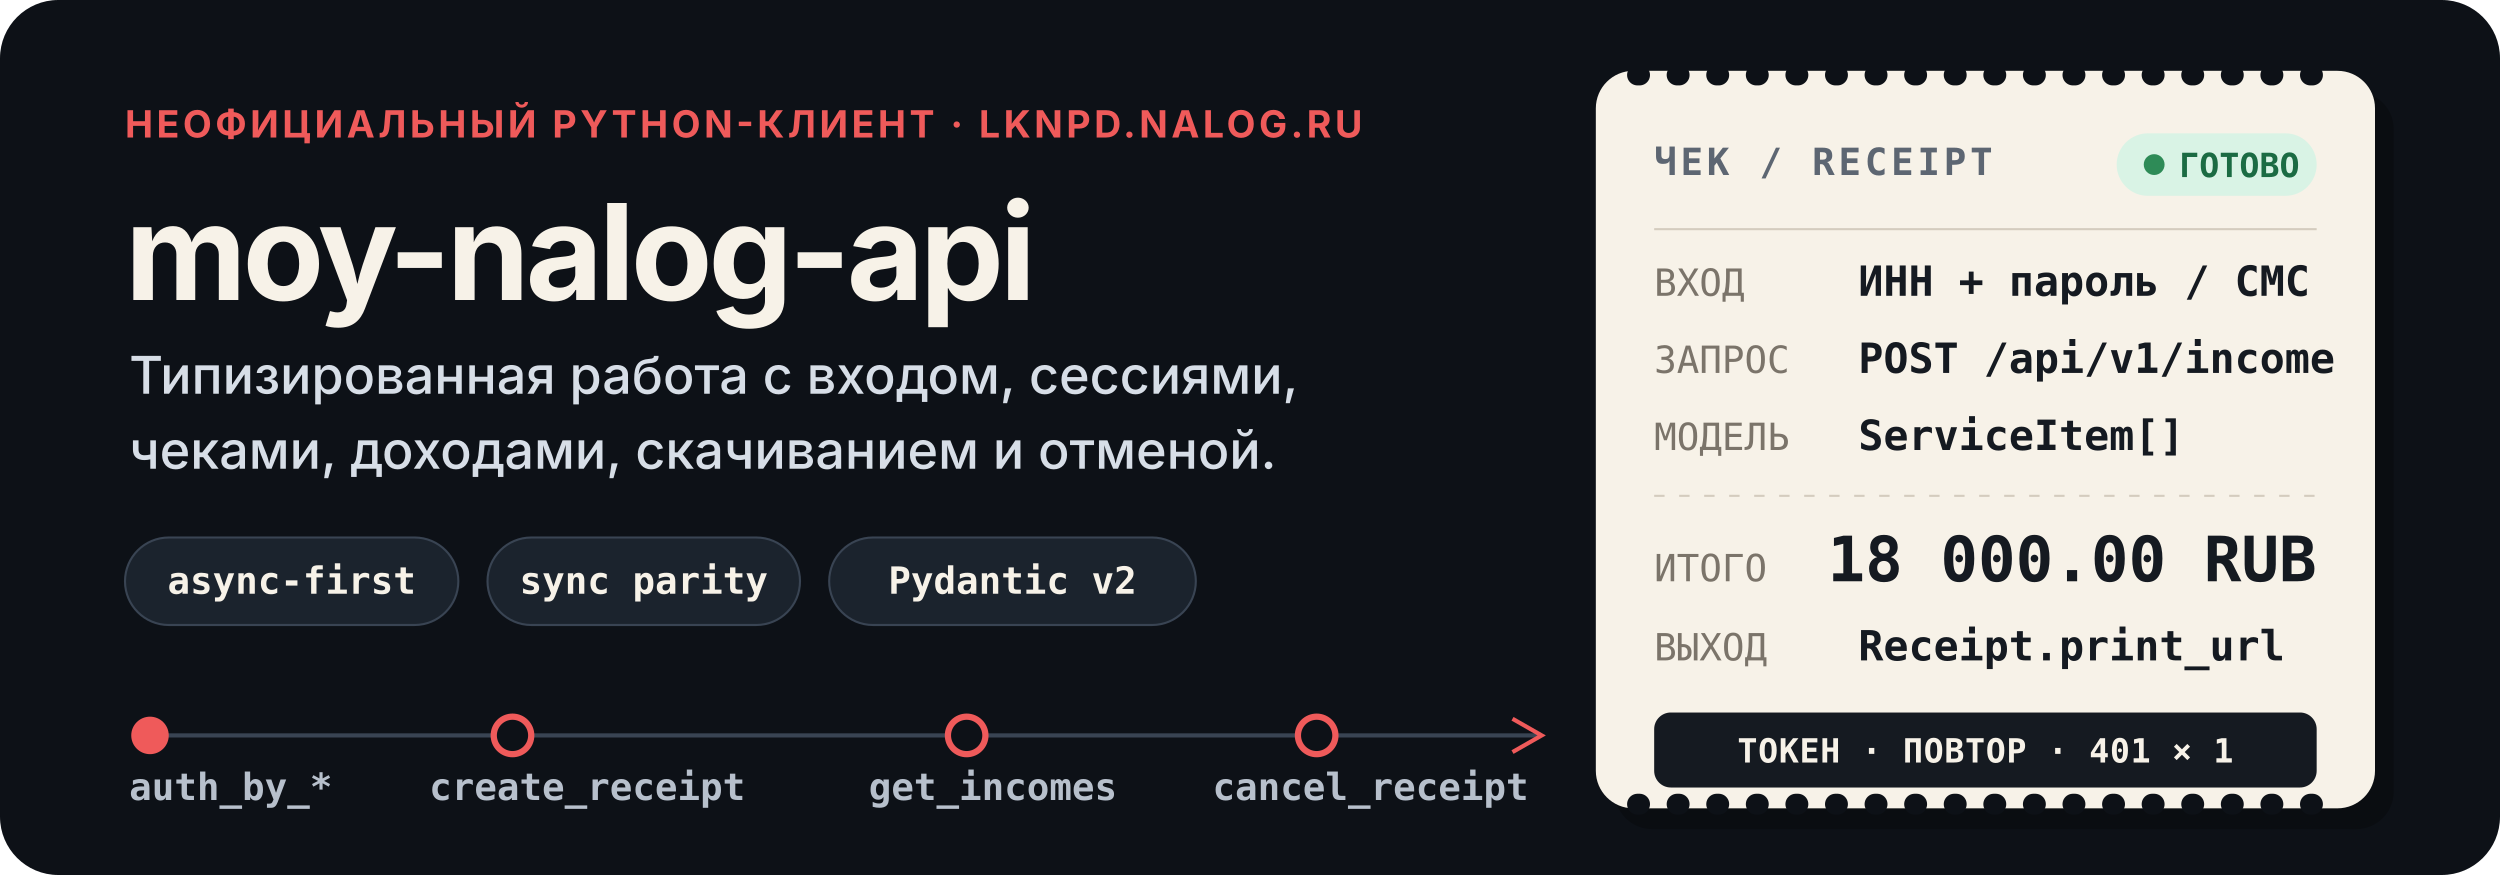
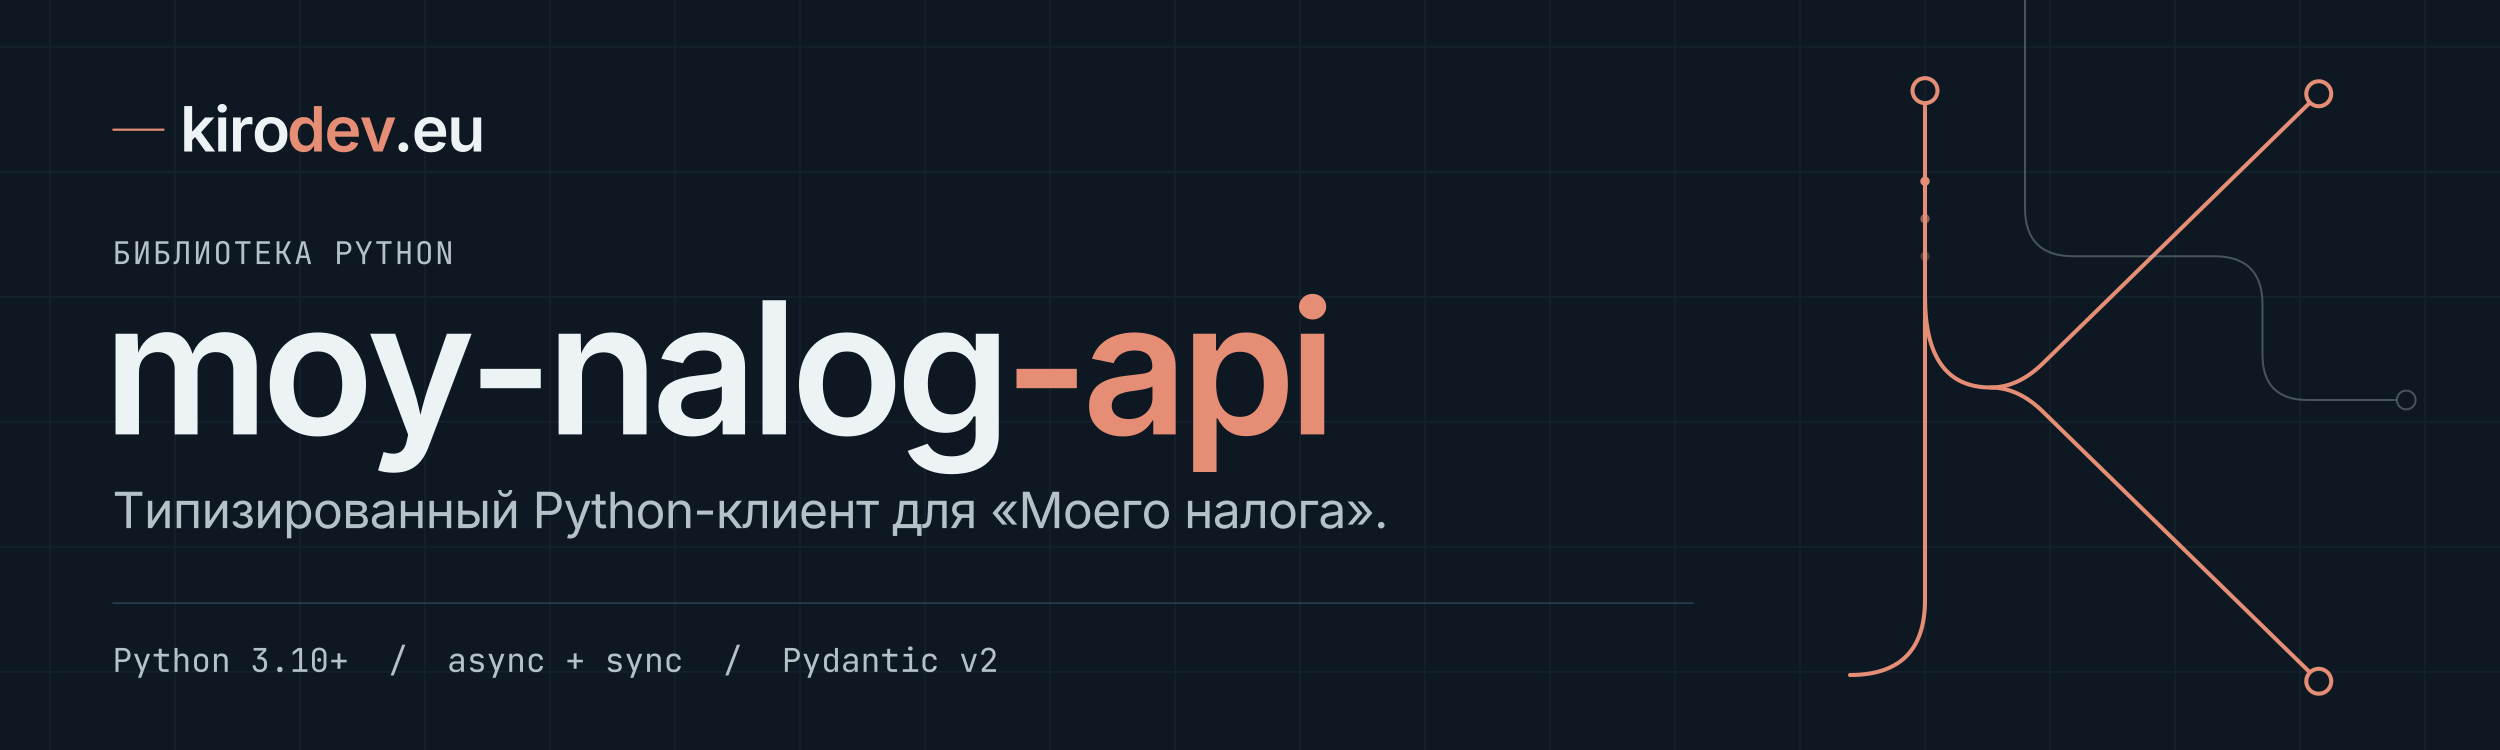
- <svg xmlns="http://www.w3.org/2000/svg" width="1200" height="420" viewBox="0 0 1200 420" role="img" aria-labelledby="title desc">
-   <rect width="1200" height="420" rx="28" fill="#0D1117" />
-   <g id="title-block" transform="translate(60 48)">
-     <text x="0" y="18" fill="#EF5A5A" font-family="-apple-system, BlinkMacSystemFont, 'Segoe UI', sans-serif" font-size="18" font-weight="700" letter-spacing="1.7">
-       НЕОФИЦИАЛЬНЫЙ PYTHON-КЛИЕНТ · LKNPD.NALOG.RU
-     </text>
-     <text x="0" y="96" fill="#F7F2E8" font-family="-apple-system, BlinkMacSystemFont, 'Segoe UI', sans-serif" font-size="64" font-weight="750" letter-spacing="-2">
-       moy-nalog-api
-     </text>
-     <text x="2" y="141" fill="#D7DEE7" font-family="-apple-system, BlinkMacSystemFont, 'Segoe UI', sans-serif" font-size="25" font-weight="500">
-       Типизированная работа с входом, сессиями,
-     </text>
-     <text x="2" y="177" fill="#D7DEE7" font-family="-apple-system, BlinkMacSystemFont, 'Segoe UI', sans-serif" font-size="25" font-weight="500">
-       чеками, доходами, скачиванием и отменой.
-     </text>
-     <g id="capabilities" transform="translate(0 210)" font-family="ui-monospace, SFMono-Regular, Menlo, monospace" font-size="18" font-weight="650">
-       <rect x="0" y="0" width="160" height="42" rx="21" fill="#1B232D" stroke="#394453" />
-       <text x="80" y="27" text-anchor="middle" fill="#F7F2E8">async-first</text>
-       <rect x="174" y="0" width="150" height="42" rx="21" fill="#1B232D" stroke="#394453" />
-       <text x="249" y="27" text-anchor="middle" fill="#F7F2E8">sync parity</text>
-       <rect x="338" y="0" width="176" height="42" rx="21" fill="#1B232D" stroke="#394453" />
-       <text x="426" y="27" text-anchor="middle" fill="#F7F2E8">Pydantic v2</text>
-     </g>
+ <svg xmlns="http://www.w3.org/2000/svg" width="1600" height="480" viewBox="0 0 1600 480" role="img" aria-labelledby="title description">
+   <rect width="1600" height="480" fill="#0D1822" />
+   <g stroke="#2A4052" stroke-width="1" opacity=".24">
+     <path d="M32 0V480" />
+     <path d="M112 0V480" />
+     <path d="M192 0V480" />
+     <path d="M272 0V480" />
+     <path d="M352 0V480" />
+     <path d="M432 0V480" />
+     <path d="M512 0V480" />
+     <path d="M592 0V480" />
+     <path d="M672 0V480" />
+     <path d="M752 0V480" />
+     <path d="M832 0V480" />
+     <path d="M912 0V480" />
+     <path d="M992 0V480" />
+     <path d="M1072 0V480" />
+     <path d="M1152 0V480" />
+     <path d="M1232 0V480" />
+     <path d="M1312 0V480" />
+     <path d="M1392 0V480" />
+     <path d="M1472 0V480" />
+     <path d="M1552 0V480" />
+     <path d="M0 30H1600" />
+     <path d="M0 110H1600" />
+     <path d="M0 190H1600" />
+     <path d="M0 270H1600" />
+     <path d="M0 350H1600" />
+     <path d="M0 430H1600" />
  </g>
-   <g id="receipt-proof" transform="translate(766 34)">
-     <rect x="9" y="10" width="374" height="354" rx="18" fill="#000000" opacity="0.24" />
-     <rect width="374" height="354" rx="18" fill="#F7F2E8" />
-     <line x1="20" y1="2" x2="354" y2="2" stroke="#0D1117" stroke-width="10" stroke-linecap="round" stroke-dasharray="1 18" />
-     <line x1="20" y1="352" x2="354" y2="352" stroke="#0D1117" stroke-width="10" stroke-linecap="round" stroke-dasharray="1 18" />
-     <g transform="translate(28 30)" font-family="ui-monospace, SFMono-Regular, Menlo, monospace">
-       <text x="0" y="20" fill="#5D6672" font-size="18" font-weight="700" letter-spacing="1.8">
-         ЧЕК / RECEIPT
-       </text>
-       <rect x="222" y="0" width="96" height="30" rx="15" fill="#D9F3E5" />
-       <circle cx="240" cy="15" r="5" fill="#2E8B57" />
-       <text x="252" y="21" fill="#1B6B43" font-size="16" font-weight="750">ГОТОВО</text>
-       <line x1="0" y1="46" x2="318" y2="46" stroke="#D4CCBE" />
-       <text x="0" y="78" fill="#7B746A" font-size="18">ВХОД</text>
-       <text x="98" y="78" fill="#151A21" font-size="20" font-weight="650">ИНН + пароль / СМС</text>
-       <text x="0" y="115" fill="#7B746A" font-size="18">ЗАПРОС</text>
-       <text x="98" y="115" fill="#151A21" font-size="20" font-weight="650">POST /api/v1/income</text>
-       <text x="0" y="152" fill="#7B746A" font-size="18">МОДЕЛЬ</text>
-       <text x="98" y="152" fill="#151A21" font-size="20" font-weight="650">ServiceItem[]</text>
-       <line x1="0" y1="174" x2="318" y2="174" stroke="#D4CCBE" stroke-dasharray="5 7" />
-       <text x="0" y="215" fill="#7B746A" font-size="18">ИТОГО</text>
-       <text x="318" y="215" text-anchor="end" fill="#151A21" font-size="30" font-weight="780">18 000.00 RUB</text>
-       <text x="0" y="253" fill="#7B746A" font-size="18">ВЫХОД</text>
-       <text x="98" y="253" fill="#151A21" font-size="20" font-weight="650">Receipt.print_url</text>
-       <rect x="0" y="278" width="318" height="36" rx="8" fill="#151A21" />
-       <text x="159" y="302" text-anchor="middle" fill="#F7F2E8" font-size="16" font-weight="650" letter-spacing="0.3">
-         ТОКЕН · ПОВТОР · 401 × 1
-       </text>
-     </g>
+   <g fill="none" stroke="#E58D75" stroke-width="2.6" stroke-linecap="round" stroke-linejoin="round">
+     <path d="M1232 66V384Q1232 432 1184 432" />
+     <path d="M1232 190Q1232 248 1274 248Q1292 248 1308 232L1478 66" />
+     <path d="M1274 248Q1292 248 1308 264L1478 430" />
+     <circle cx="1232" cy="58" r="8" />
+     <circle cx="1484" cy="60" r="8" />
+     <circle cx="1484" cy="436" r="8" />
  </g>
-   <g id="receipt-lifecycle" transform="translate(62 344)" font-family="ui-monospace, SFMono-Regular, Menlo, monospace" font-size="18" font-weight="650">
-     <line x1="10" y1="9" x2="676" y2="9" stroke="#394453" stroke-width="2" />
-     <path d="M 664 1 L 678 9 L 664 17" fill="none" stroke="#EF5A5A" stroke-width="2" />
-     <circle cx="10" cy="9" r="9" fill="#EF5A5A" />
-     <text x="0" y="40" fill="#B7C0CC">auth_by_*</text>
-     <circle cx="184" cy="9" r="9" fill="#0D1117" stroke="#EF5A5A" stroke-width="3" />
-     <text x="144" y="40" fill="#B7C0CC">create_receipt</text>
-     <circle cx="402" cy="9" r="9" fill="#0D1117" stroke="#EF5A5A" stroke-width="3" />
-     <text x="355" y="40" fill="#B7C0CC">get_incomes</text>
-     <circle cx="570" cy="9" r="9" fill="#0D1117" stroke="#EF5A5A" stroke-width="3" />
-     <text x="520" y="40" fill="#B7C0CC">cancel_receipt</text>
+   <g fill="none" stroke="#B4C2C8" stroke-width="1.3" opacity=".35">
+     <path d="M1296 0V133Q1296 164 1327 164H1417Q1448 164 1448 195V227Q1448 256 1477 256H1534" />
+     <circle cx="1540" cy="256" r="6" />
+   </g>
+   <g fill="#E58D75">
+     <circle cx="1232" cy="116" r="3" />
+     <circle cx="1232" cy="140" r="3" opacity=".6" />
+     <circle cx="1232" cy="164" r="3" opacity=".3" />
+   </g>
+   <path d="M72 83H105.2" stroke="#E58D75" stroke-width="1.4" />
+   <g aria-label="kiro" fill="#EDF3F5">
+     <path d="M376 352V667H417L820 1118H1125L631 567H577ZM138 0V1490H398V0ZM839 0 473 509 649 693 1151 0Z" transform="translate(115.200 97.000) scale(0.019531 -0.019531)" />
+     <path d="M138 0V1118H398V0ZM268 1276Q206 1276 161.5 1318.0Q117 1360 117 1418Q117 1478 161.5 1519.5Q206 1561 268 1561Q331 1561 375.5 1519.5Q420 1478 420 1419Q420 1360 375.5 1318.0Q331 1276 268 1276Z" transform="translate(136.973 97.000) scale(0.019531 -0.019531)" />
+     <path d="M138 0V1118H390V931H402Q432 1028 507.0 1080.5Q582 1133 678 1133Q700 1133 727.0 1131.0Q754 1129 773 1126V887Q757 892 721.0 896.0Q685 900 650 900Q578 900 520.5 869.0Q463 838 430.5 783.5Q398 729 398 658V0Z" transform="translate(146.442 97.000) scale(0.019531 -0.019531)" />
+     <path d="M623 -23Q460 -23 340.0 49.5Q220 122 154.5 251.5Q89 381 89 553Q89 727 154.5 857.5Q220 988 340.0 1060.0Q460 1132 623 1132Q787 1132 907.0 1060.0Q1027 988 1092.5 857.5Q1158 727 1158 553Q1158 381 1092.5 251.5Q1027 122 907.0 49.5Q787 -23 623 -23ZM623 188Q714 188 774.5 237.0Q835 286 864.5 369.0Q894 452 894 554Q894 657 864.5 740.0Q835 823 774.5 872.0Q714 921 623 921Q532 921 472.5 872.0Q413 823 383.5 740.5Q354 658 354 554Q354 452 383.5 369.0Q413 286 472.5 237.0Q532 188 623 188Z" transform="translate(161.321 97.000) scale(0.019531 -0.019531)" />
+   </g>
+   <g aria-label="dev" fill="#E58D75">
+     <path d="M550 -20Q418 -20 313.5 47.5Q209 115 149.0 244.0Q89 373 89 557Q89 743 150.5 871.5Q212 1000 316.5 1066.0Q421 1132 549 1132Q649 1132 712.5 1098.5Q776 1065 813.5 1019.0Q851 973 870 933H881V1490H1141V0H886V177H870Q850 137 811.5 91.0Q773 45 710.0 12.5Q647 -20 550 -20ZM621 194Q706 194 765.0 239.5Q824 285 855.0 367.0Q886 449 886 558Q886 667 855.5 747.5Q825 828 765.5 873.0Q706 918 621 918Q533 918 474.0 871.5Q415 825 385.0 743.5Q355 662 355 558Q355 454 385.0 371.5Q415 289 474.5 241.5Q534 194 621 194Z" transform="translate(183.677 97.000) scale(0.019531 -0.019531)" />
+     <path d="M632 -23Q463 -23 341.5 48.0Q220 119 154.5 248.0Q89 377 89 552Q89 725 153.5 855.0Q218 985 336.5 1058.5Q455 1132 615 1132Q717 1132 809.5 1099.0Q902 1066 973.5 997.0Q1045 928 1085.5 821.5Q1126 715 1126 568V486H212V663H997L875 611Q875 705 846.0 776.5Q817 848 759.5 888.0Q702 928 616 928Q530 928 470.0 887.5Q410 847 378.5 779.5Q347 712 347 629V507Q347 401 383.0 328.0Q419 255 484.0 218.0Q549 181 635 181Q692 181 738.5 197.5Q785 214 819.0 246.5Q853 279 870 326L1109 277Q1082 187 1017.0 119.5Q952 52 854.5 14.5Q757 -23 632 -23Z" transform="translate(207.637 97.000) scale(0.019531 -0.019531)" />
+     <path d="M455 0 39 1118H317L521 510Q557 403 583.0 295.0Q609 187 636 76H571Q599 187 624.5 295.0Q650 403 685 510L888 1118H1164L746 0Z" transform="translate(230.290 97.000) scale(0.019531 -0.019531)" />
+   </g>
+   <g aria-label=".eu" fill="#EDF3F5">
+     <path d="M326 -17Q259 -17 212.5 29.0Q166 75 166 143Q166 210 212.5 256.0Q259 302 326 302Q394 302 440.5 256.0Q487 210 487 143Q487 75 440.5 29.0Q394 -17 326 -17Z" transform="translate(251.766 97.000) scale(0.019531 -0.019531)" />
+     <path d="M632 -23Q463 -23 341.5 48.0Q220 119 154.5 248.0Q89 377 89 552Q89 725 153.5 855.0Q218 985 336.5 1058.5Q455 1132 615 1132Q717 1132 809.5 1099.0Q902 1066 973.5 997.0Q1045 928 1085.5 821.5Q1126 715 1126 568V486H212V663H997L875 611Q875 705 846.0 776.5Q817 848 759.5 888.0Q702 928 616 928Q530 928 470.0 887.5Q410 847 378.5 779.5Q347 712 347 629V507Q347 401 383.0 328.0Q419 255 484.0 218.0Q549 181 635 181Q692 181 738.5 197.5Q785 214 819.0 246.5Q853 279 870 326L1109 277Q1082 187 1017.0 119.5Q952 52 854.5 14.5Q757 -23 632 -23Z" transform="translate(263.520 97.000) scale(0.019531 -0.019531)" />
+     <path d="M521 -14Q406 -14 319.5 35.0Q233 84 185.5 178.5Q138 273 138 407V1118H398V447Q398 335 456.5 271.0Q515 207 617 207Q686 207 740.0 237.0Q794 267 824.5 325.0Q855 383 855 463V1118H1116V0H869L866 276H886Q839 130 747.0 58.0Q655 -14 521 -14Z" transform="translate(286.173 97.000) scale(0.019531 -0.019531)" />
+   </g>
+   <g aria-label="БИБЛИОТЕКА PYTHON" fill="#B4C2C8">
+     <path d="M94 0V730H500V648H184V428H305Q375 428 425.0 401.5Q475 375 502.5 327.0Q530 279 530 214Q530 149 502.5 101.0Q475 53 425.0 26.5Q375 0 305 0ZM184 82H305Q367 82 402.0 117.5Q437 153 437 214Q437 276 402.0 311.0Q367 346 305 346H184Z" transform="translate(72.000 169.000) scale(0.02 -0.02)" />
+     <path d="M90 0V730H177V320Q177 284 175.5 243.5Q174 203 172.0 166.5Q170 130 168 105L390 730H510V0H423V410Q423 447 424.5 487.5Q426 528 428.5 564.5Q431 601 433 625L210 0Z" transform="translate(84.900 169.000) scale(0.02 -0.02)" />
+     <path d="M94 0V730H500V648H184V428H305Q375 428 425.0 401.5Q475 375 502.5 327.0Q530 279 530 214Q530 149 502.5 101.0Q475 53 425.0 26.5Q375 0 305 0ZM184 82H305Q367 82 402.0 117.5Q437 153 437 214Q437 276 402.0 311.0Q367 346 305 346H184Z" transform="translate(97.800 169.000) scale(0.02 -0.02)" />
+     <path d="M20 -5V79H38Q82 79 101.5 118.5Q121 158 122 254L130 730H506V0H416V648H219L212 254Q210 120 169.5 57.5Q129 -5 43 -5Z" transform="translate(110.700 169.000) scale(0.02 -0.02)" />
+     <path d="M90 0V730H177V320Q177 284 175.5 243.5Q174 203 172.0 166.5Q170 130 168 105L390 730H510V0H423V410Q423 447 424.5 487.5Q426 528 428.5 564.5Q431 601 433 625L210 0Z" transform="translate(123.600 169.000) scale(0.02 -0.02)" />
+     <path d="M300 -10Q234 -10 186.5 15.0Q139 40 113.5 87.5Q88 135 88 200V530Q88 596 113.5 643.0Q139 690 186.5 715.0Q234 740 300 740Q366 740 413.5 715.0Q461 690 486.5 643.0Q512 596 512 531V200Q512 135 486.5 87.5Q461 40 413.5 15.0Q366 -10 300 -10ZM300 71Q359 71 390.5 104.5Q422 138 422 200V530Q422 592 390.5 625.5Q359 659 300 659Q242 659 210.0 625.5Q178 592 178 530V200Q178 138 210.0 104.5Q242 71 300 71Z" transform="translate(136.500 169.000) scale(0.02 -0.02)" />
+     <path d="M255 0V649H55V731H545V649H345V0Z" transform="translate(149.400 169.000) scale(0.02 -0.02)" />
+     <path d="M100 0V730H520V648H189V422H485V341H189V82H520V0Z" transform="translate(162.300 169.000) scale(0.02 -0.02)" />
+     <path d="M92 0V730H182V417H290L452 730H550L369 379L560 0H457L287 338H182V0Z" transform="translate(175.200 169.000) scale(0.02 -0.02)" />
+     <path d="M50 0 240 730H361L550 0H459L411 194H190L142 0ZM208 270H392L336 495Q320 559 311.0 602.0Q302 645 300 658Q298 645 289.0 602.0Q280 559 264 496Z" transform="translate(188.100 169.000) scale(0.02 -0.02)" />
+     <path d="M92 0V730H327Q395 730 445.0 703.5Q495 677 522.5 629.0Q550 581 550 515Q550 450 522.5 401.5Q495 353 445.0 326.5Q395 300 327 300H182V0ZM182 381H327Q386 381 421.5 417.5Q457 454 457 515Q457 577 421.5 613.0Q386 649 327 649H182Z" transform="translate(213.900 169.000) scale(0.02 -0.02)" />
+     <path d="M255 0V273L35 730H128L273 430Q285 405 292.0 387.5Q299 370 301 362Q303 370 310.5 387.5Q318 405 330 430L472 730H565L345 273V0Z" transform="translate(226.800 169.000) scale(0.02 -0.02)" />
+     <path d="M255 0V649H55V731H545V649H345V0Z" transform="translate(239.700 169.000) scale(0.02 -0.02)" />
+     <path d="M93 0V730H183V418H417V730H507V0H417V336H183V0Z" transform="translate(252.600 169.000) scale(0.02 -0.02)" />
+     <path d="M300 -10Q234 -10 186.5 15.0Q139 40 113.5 87.5Q88 135 88 200V530Q88 596 113.5 643.0Q139 690 186.5 715.0Q234 740 300 740Q366 740 413.5 715.0Q461 690 486.5 643.0Q512 596 512 531V200Q512 135 486.5 87.5Q461 40 413.5 15.0Q366 -10 300 -10ZM300 71Q359 71 390.5 104.5Q422 138 422 200V530Q422 592 390.5 625.5Q359 659 300 659Q242 659 210.0 625.5Q178 592 178 530V200Q178 138 210.0 104.5Q242 71 300 71Z" transform="translate(265.500 169.000) scale(0.02 -0.02)" />
+     <path d="M90 0V730H210L433 105Q431 130 428.5 166.5Q426 203 424.5 243.5Q423 284 423 320V730H510V0H390L168 625Q170 601 172.0 564.5Q174 528 175.5 487.5Q177 447 177 410V0Z" transform="translate(278.400 169.000) scale(0.02 -0.02)" />
+   </g>
+   <g aria-label="moy-nalog" fill="#EDF3F5">
+     <path d="M138 0V1118H382L392 849H373Q397 949 447.5 1012.0Q498 1075 565.5 1105.5Q633 1136 707 1136Q828 1136 902.5 1060.0Q977 984 1008 836H977Q1000 936 1055.5 1002.5Q1111 1069 1187.5 1102.5Q1264 1136 1351 1136Q1452 1136 1532.0 1092.0Q1612 1048 1659.0 963.5Q1706 879 1706 754V0H1446V714Q1446 818 1389.0 866.0Q1332 914 1252 914Q1190 914 1144.0 887.0Q1098 860 1073.5 812.5Q1049 765 1049 702V0H795V726Q795 811 742.0 862.5Q689 914 606 914Q549 914 501.5 888.0Q454 862 426.0 811.0Q398 760 398 685V0Z" transform="translate(66.000 278.000) scale(0.057617 -0.057617)" />
+     <path d="M623 -23Q460 -23 340.0 49.5Q220 122 154.5 251.5Q89 381 89 553Q89 727 154.5 857.5Q220 988 340.0 1060.0Q460 1132 623 1132Q787 1132 907.0 1060.0Q1027 988 1092.5 857.5Q1158 727 1158 553Q1158 381 1092.5 251.5Q1027 122 907.0 49.5Q787 -23 623 -23ZM623 188Q714 188 774.5 237.0Q835 286 864.5 369.0Q894 452 894 554Q894 657 864.5 740.0Q835 823 774.5 872.0Q714 921 623 921Q532 921 472.5 872.0Q413 823 383.5 740.5Q354 658 354 554Q354 452 383.5 369.0Q413 286 472.5 237.0Q532 188 623 188Z" transform="translate(167.526 278.000) scale(0.057617 -0.057617)" />
+     <path d="M127 -399 188 -196 219 -204Q278 -219 324.0 -212.5Q370 -206 401.0 -172.5Q432 -139 445 -75L461 -4L39 1118H317L521 510Q557 402 580.0 295.0Q603 188 631 76H563Q590 188 617.0 295.5Q644 403 680 510L891 1118H1166L686 -144Q652 -233 601.0 -296.5Q550 -360 476.0 -393.0Q402 -426 301 -426Q246 -426 199.5 -418.0Q153 -410 127 -399Z" transform="translate(234.655 278.000) scale(0.057617 -0.057617)" />
+     <path d="M811 728V513H141V728Z" transform="translate(299.363 278.000) scale(0.057617 -0.057617)" />
+     <path d="M398 655V0H138V1118H384L388 842H367Q414 987 505.0 1059.5Q596 1132 733 1132Q848 1132 934.0 1083.0Q1020 1034 1067.5 940.0Q1115 846 1115 711V0H855V671Q855 783 797.0 847.0Q739 911 637 911Q568 911 514.0 881.0Q460 851 429.0 793.5Q398 736 398 655Z" transform="translate(349.553 278.000) scale(0.057617 -0.057617)" />
+     <path d="M450 -23Q344 -23 259.0 15.5Q174 54 125.0 129.0Q76 204 76 314Q76 409 111.5 471.0Q147 533 207.5 570.0Q268 607 344.0 626.0Q420 645 502 653Q599 664 660.0 672.0Q721 680 749.5 698.0Q778 716 778 754V759Q778 814 756.0 852.5Q734 891 690.5 911.5Q647 932 583 932Q518 932 470.5 912.0Q423 892 393.0 860.0Q363 828 349 791L108 840Q141 939 210.0 1003.5Q279 1068 374.5 1100.0Q470 1132 582 1132Q661 1132 741.5 1113.5Q822 1095 889.0 1051.0Q956 1007 997.0 933.0Q1038 859 1038 747V0H789V154H779Q754 107 710.5 66.5Q667 26 602.5 1.5Q538 -23 450 -23ZM517 170Q598 170 656.5 202.0Q715 234 747.5 286.5Q780 339 780 401V533Q767 523 736.5 514.0Q706 505 668.5 498.0Q631 491 594.5 486.0Q558 481 533 478Q475 470 428.0 452.0Q381 434 354.5 401.5Q328 369 328 317Q328 269 352.5 236.5Q377 204 419.5 187.0Q462 170 517 170Z" transform="translate(417.027 278.000) scale(0.057617 -0.057617)" />
+     <path d="M398 1490V0H138V1490Z" transform="translate(480.065 278.000) scale(0.057617 -0.057617)" />
+     <path d="M623 -23Q460 -23 340.0 49.5Q220 122 154.5 251.5Q89 381 89 553Q89 727 154.5 857.5Q220 988 340.0 1060.0Q460 1132 623 1132Q787 1132 907.0 1060.0Q1027 988 1092.5 857.5Q1158 727 1158 553Q1158 381 1092.5 251.5Q1027 122 907.0 49.5Q787 -23 623 -23ZM623 188Q714 188 774.5 237.0Q835 286 864.5 369.0Q894 452 894 554Q894 657 864.5 740.0Q835 823 774.5 872.0Q714 921 623 921Q532 921 472.5 872.0Q413 823 383.5 740.5Q354 658 354 554Q354 452 383.5 369.0Q413 286 472.5 237.0Q532 188 623 188Z" transform="translate(506.228 278.000) scale(0.057617 -0.057617)" />
+     <path d="M620 -442Q486 -442 386.5 -408.0Q287 -374 223.5 -315.5Q160 -257 132 -183L352 -104Q370 -135 401.5 -168.0Q433 -201 485.5 -222.5Q538 -244 619 -244Q740 -244 813.0 -187.5Q886 -131 886 -11V200H864Q845 160 808.0 117.5Q771 75 708.5 46.0Q646 17 549 17Q421 17 316.5 77.5Q212 138 150.5 259.0Q89 380 89 562Q89 746 151.0 873.0Q213 1000 317.5 1066.0Q422 1132 551 1132Q650 1132 714.0 1099.0Q778 1066 816.0 1019.5Q854 973 874 933H888V1118H1143V-3Q1143 -152 1075.0 -249.5Q1007 -347 889.0 -394.5Q771 -442 620 -442ZM622 222Q707 222 766.0 262.5Q825 303 856.0 380.0Q887 457 887 564Q887 670 856.5 749.5Q826 829 767.0 873.5Q708 918 622 918Q534 918 474.5 871.5Q415 825 385.0 745.5Q355 666 355 564Q355 461 385.5 384.0Q416 307 475.5 264.5Q535 222 622 222Z" transform="translate(573.356 278.000) scale(0.057617 -0.057617)" />
+   </g>
+   <g aria-label="-api" fill="#E58D75">
+     <path d="M811 728V513H141V728Z" transform="translate(642.444 278.000) scale(0.057617 -0.057617)" />
+     <path d="M450 -23Q344 -23 259.0 15.5Q174 54 125.0 129.0Q76 204 76 314Q76 409 111.5 471.0Q147 533 207.5 570.0Q268 607 344.0 626.0Q420 645 502 653Q599 664 660.0 672.0Q721 680 749.5 698.0Q778 716 778 754V759Q778 814 756.0 852.5Q734 891 690.5 911.5Q647 932 583 932Q518 932 470.5 912.0Q423 892 393.0 860.0Q363 828 349 791L108 840Q141 939 210.0 1003.5Q279 1068 374.5 1100.0Q470 1132 582 1132Q661 1132 741.5 1113.5Q822 1095 889.0 1051.0Q956 1007 997.0 933.0Q1038 859 1038 747V0H789V154H779Q754 107 710.5 66.5Q667 26 602.5 1.5Q538 -23 450 -23ZM517 170Q598 170 656.5 202.0Q715 234 747.5 286.5Q780 339 780 401V533Q767 523 736.5 514.0Q706 505 668.5 498.0Q631 491 594.5 486.0Q558 481 533 478Q475 470 428.0 452.0Q381 434 354.5 401.5Q328 369 328 317Q328 269 352.5 236.5Q377 204 419.5 187.0Q462 170 517 170Z" transform="translate(692.633 278.000) scale(0.057617 -0.057617)" />
+     <path d="M138 -418V1118H392V933H409Q429 973 466.0 1019.0Q503 1065 566.5 1098.5Q630 1132 729 1132Q859 1132 963.0 1066.0Q1067 1000 1128.5 871.5Q1190 743 1190 557Q1190 373 1130.0 244.0Q1070 115 965.5 47.5Q861 -20 728 -20Q633 -20 569.0 12.5Q505 45 467.0 91.0Q429 137 409 177H398V-418ZM658 194Q745 194 804.0 241.5Q863 289 893.0 371.5Q923 454 923 558Q923 662 893.5 743.5Q864 825 805.0 871.5Q746 918 658 918Q572 918 513.0 873.0Q454 828 423.5 747.5Q393 667 393 558Q393 449 423.5 367.0Q454 285 513.5 239.5Q573 194 658 194Z" transform="translate(755.671 278.000) scale(0.057617 -0.057617)" />
+     <path d="M138 0V1118H398V0ZM268 1276Q206 1276 161.5 1318.0Q117 1360 117 1418Q117 1478 161.5 1519.5Q206 1561 268 1561Q331 1561 375.5 1519.5Q420 1478 420 1419Q420 1360 375.5 1318.0Q331 1276 268 1276Z" transform="translate(824.586 278.000) scale(0.057617 -0.057617)" />
+   </g>
+   <g aria-label="Типизированный Python-клиент для «Моего налога»." fill="#B4C2C8">
+     <path d="M98 1322V1490H1224V1322H757V0H567V1322Z" transform="translate(72.000 338.000) scale(0.015625 -0.015625)" />
+     <path d="M1053 0H872V806H859L329 0H158V1118H338V309H351L883 1118H1053Z" transform="translate(92.176 338.000) scale(0.015625 -0.015625)" />
+     <path d="M1046 1118V0H866V952H339V0H158V1118Z" transform="translate(110.618 338.000) scale(0.015625 -0.015625)" />
+     <path d="M1053 0H872V806H859L329 0H158V1118H338V309H351L883 1118H1053Z" transform="translate(128.951 338.000) scale(0.015625 -0.015625)" />
+     <path d="M504 -13Q393 -13 300.5 22.5Q208 58 152.5 123.0Q97 188 94 275H278Q282 218 348.5 179.0Q415 140 504 140Q604 140 667.0 191.5Q730 243 730 320Q730 402 662.5 453.0Q595 504 479 504H406V638H479Q574 638 637.0 686.0Q700 734 700 813Q700 888 647.5 935.5Q595 983 509 983Q425 983 360.0 941.0Q295 899 293 830H119Q121 920 174.5 987.5Q228 1055 316.5 1092.5Q405 1130 511 1130Q623 1130 705.0 1088.0Q787 1046 831.5 976.0Q876 906 876 821Q876 721 814.0 659.0Q752 597 662 580V572Q790 552 855.0 482.0Q920 412 920 308Q920 215 866.5 142.5Q813 70 719.0 28.5Q625 -13 504 -13Z" transform="translate(147.393 338.000) scale(0.015625 -0.015625)" />
+     <path d="M1053 0H872V806H859L329 0H158V1118H338V309H351L883 1118H1053Z" transform="translate(162.725 338.000) scale(0.015625 -0.015625)" />
+     <path d="M158 -418V1118H332V939H352Q371 969 405.0 1014.5Q439 1060 503.0 1096.0Q567 1132 676 1132Q816 1132 922.5 1062.0Q1029 992 1089.5 862.5Q1150 733 1150 556Q1150 378 1090.0 248.0Q1030 118 923.5 47.0Q817 -24 677 -24Q571 -24 506.0 12.5Q441 49 406.0 95.5Q371 142 352 173H338V-418ZM650 137Q755 137 825.5 193.5Q896 250 931.5 345.5Q967 441 967 558Q967 674 932.0 767.5Q897 861 826.5 916.0Q756 971 650 971Q547 971 477.0 919.0Q407 867 371.5 774.5Q336 682 336 558Q336 434 372.0 339.0Q408 244 478.5 190.5Q549 137 650 137Z" transform="translate(181.167 338.000) scale(0.015625 -0.015625)" />
+     <path d="M613 -24Q461 -24 346.5 48.0Q232 120 168.0 250.0Q104 380 104 552Q104 727 168.0 857.5Q232 988 346.5 1060.0Q461 1132 613 1132Q766 1132 881.0 1060.0Q996 988 1060.0 857.5Q1124 727 1124 552Q1124 380 1060.0 250.0Q996 120 881.0 48.0Q766 -24 613 -24ZM613 137Q726 137 799.0 195.0Q872 253 907.0 347.5Q942 442 942 552Q942 663 907.0 758.5Q872 854 799.0 912.5Q726 971 613 971Q501 971 429.0 912.5Q357 854 322.0 759.0Q287 664 287 552Q287 442 322.0 347.5Q357 253 429.0 195.0Q501 137 613 137Z" transform="translate(200.281 338.000) scale(0.015625 -0.015625)" />
+     <path d="M158 0V1118H615Q797 1118 904.5 1036.5Q1012 955 1012 820Q1012 722 953.0 665.0Q894 608 794 588Q859 579 918.5 543.5Q978 508 1016.5 447.5Q1055 387 1055 300Q1055 214 1010.5 146.0Q966 78 883.5 39.0Q801 0 686 0ZM329 164H686Q772 164 821.0 205.0Q870 246 870 316Q870 402 821.0 450.0Q772 498 686 498H329ZM329 649H616Q717 649 774.0 691.0Q831 733 831 805Q831 875 773.5 914.5Q716 954 615 954H329Z" transform="translate(218.988 338.000) scale(0.015625 -0.015625)" />
+     <path d="M471 -26Q365 -26 278.5 14.0Q192 54 141.0 131.0Q90 208 90 318Q90 414 128.0 474.0Q166 534 229.5 568.5Q293 603 370.0 620.0Q447 637 525 647Q625 660 688.0 667.0Q751 674 781.5 691.0Q812 708 812 749V755Q812 825 786.0 873.5Q760 922 708.0 948.0Q656 974 578 974Q498 974 441.0 949.0Q384 924 348.5 886.5Q313 849 295 810L122 867Q165 969 238.0 1026.5Q311 1084 399.0 1108.0Q487 1132 573 1132Q629 1132 700.5 1118.5Q772 1105 838.5 1065.0Q905 1025 948.5 946.5Q992 868 992 737V0H815V152H803Q784 113 742.0 71.5Q700 30 633.0 2.0Q566 -26 471 -26ZM502 133Q602 133 671.0 172.0Q740 211 776.0 273.5Q812 336 812 404V559Q801 546 764.0 535.5Q727 525 679.5 517.0Q632 509 587.5 503.5Q543 498 517 495Q452 487 395.5 467.5Q339 448 305.0 410.5Q271 373 271 309Q271 251 301.0 212.0Q331 173 383.0 153.0Q435 133 502 133Z" transform="translate(236.586 338.000) scale(0.015625 -0.015625)" />
+     <path d="M908 657V491H295V657ZM338 1118V0H158V1118ZM1047 1118V0H867V1118Z" transform="translate(254.075 338.000) scale(0.015625 -0.015625)" />
+     <path d="M908 657V491H295V657ZM338 1118V0H158V1118ZM1047 1118V0H867V1118Z" transform="translate(272.423 338.000) scale(0.015625 -0.015625)" />
+     <path d="M310 717H631Q763 717 854.5 671.0Q946 625 993.0 545.0Q1040 465 1040 362Q1040 261 992.5 179.0Q945 97 854.0 48.5Q763 0 631 0H158V1118H338V166H631Q730 166 794.0 218.5Q858 271 858 354Q858 441 794.0 495.5Q730 550 631 550H310ZM1170 0V1118H1350V0Z" transform="translate(290.771 338.000) scale(0.015625 -0.015625)" />
+     <path d="M1053 0H872V806H859L329 0H158V1118H338V309H351L883 1118H1053ZM605 1275Q524 1275 458.5 1312.5Q393 1350 354.0 1414.5Q315 1479 315 1558H447Q447 1490 491.5 1446.5Q536 1403 605 1403Q674 1403 718.5 1446.5Q763 1490 763 1558H895Q895 1479 856.5 1415.0Q818 1351 752.5 1313.0Q687 1275 605 1275Z" transform="translate(313.854 338.000) scale(0.015625 -0.015625)" />
+     <path d="M180 0V1490H690Q864 1490 976.5 1426.5Q1089 1363 1143.5 1256.0Q1198 1149 1198 1016Q1198 883 1143.5 775.0Q1089 667 977.0 603.0Q865 539 691 539H330V706H682Q800 706 872.0 746.5Q944 787 976.5 857.5Q1009 928 1009 1016Q1009 1104 976.5 1173.5Q944 1243 871.5 1283.0Q799 1323 680 1323H370V0Z" transform="translate(340.816 338.000) scale(0.015625 -0.015625)" />
+     <path d="M140 -405 186 -249 205 -254Q260 -268 305.0 -261.5Q350 -255 386.0 -217.0Q422 -179 449 -99L481 -6L54 1118H251L489 455Q527 351 553.0 249.0Q579 147 608 51H542Q571 147 597.5 249.5Q624 352 661 455L901 1118H1097L606 -167Q572 -256 524.5 -313.5Q477 -371 414.0 -398.5Q351 -426 272 -426Q224 -426 189.0 -419.0Q154 -412 140 -405Z" transform="translate(360.773 338.000) scale(0.015625 -0.015625)" />
+     <path d="M598 1118V964H20V1118ZM188 1384H368V290Q368 215 398.5 180.5Q429 146 500 146Q517 146 543.5 150.0Q570 154 592 158L629 6Q601 -4 565.5 -9.0Q530 -14 495 -14Q350 -14 269.0 62.5Q188 139 188 276Z" transform="translate(378.277 338.000) scale(0.015625 -0.015625)" />
+     <path d="M338 670V0H158V1490H338V847H307Q358 1002 452.5 1067.0Q547 1132 674 1132Q787 1132 872.5 1085.5Q958 1039 1005.5 945.5Q1053 852 1053 710V0H872V695Q872 824 804.5 897.0Q737 970 620 970Q540 970 476.0 935.0Q412 900 375.0 833.0Q338 766 338 670Z" transform="translate(388.266 338.000) scale(0.015625 -0.015625)" />
+     <path d="M613 -24Q461 -24 346.5 48.0Q232 120 168.0 250.0Q104 380 104 552Q104 727 168.0 857.5Q232 988 346.5 1060.0Q461 1132 613 1132Q766 1132 881.0 1060.0Q996 988 1060.0 857.5Q1124 727 1124 552Q1124 380 1060.0 250.0Q996 120 881.0 48.0Q766 -24 613 -24ZM613 137Q726 137 799.0 195.0Q872 253 907.0 347.5Q942 442 942 552Q942 663 907.0 758.5Q872 854 799.0 912.5Q726 971 613 971Q501 971 429.0 912.5Q357 854 322.0 759.0Q287 664 287 552Q287 442 322.0 347.5Q357 253 429.0 195.0Q501 137 613 137Z" transform="translate(406.708 338.000) scale(0.015625 -0.015625)" />
+     <path d="M338 670V0H158V1118H331L332 847H307Q358 1002 452.5 1067.0Q547 1132 674 1132Q787 1132 872.0 1085.5Q957 1039 1004.5 945.5Q1052 852 1052 710V0H872V695Q872 824 804.5 897.0Q737 970 620 970Q540 970 476.0 935.0Q412 900 375.0 833.0Q338 766 338 670Z" transform="translate(425.416 338.000) scale(0.015625 -0.015625)" />
+     <path d="M798 719V553H144V719Z" transform="translate(443.842 338.000) scale(0.015625 -0.015625)" />
+     <path d="M158 0V1118H338V634H450L848 1118H1076L630 577L1082 0H854L493 468H338V0Z" transform="translate(458.081 338.000) scale(0.015625 -0.015625)" />
+     <path d="M20 0V166H60Q109 166 142.0 185.0Q175 204 196.0 253.0Q217 302 228.5 391.0Q240 480 246 620L266 1118H1020V0H839V952H437L420 558Q412 373 379.5 248.5Q347 124 276.0 62.0Q205 0 81 0Z" transform="translate(474.944 338.000) scale(0.015625 -0.015625)" />
+     <path d="M1053 0H872V806H859L329 0H158V1118H338V309H351L883 1118H1053Z" transform="translate(492.871 338.000) scale(0.015625 -0.015625)" />
+     <path d="M628 -24Q466 -24 348.5 48.0Q231 120 167.5 249.0Q104 378 104 550Q104 722 166.0 853.0Q228 984 341.5 1058.0Q455 1132 607 1132Q696 1132 782.5 1102.5Q869 1073 939.5 1007.5Q1010 942 1052.0 835.0Q1094 728 1094 573V498H226V650H997L913 594Q913 704 878.5 789.5Q844 875 776.0 923.5Q708 972 607 972Q506 972 434.0 922.5Q362 873 324.0 793.5Q286 714 286 623V522Q286 398 329.0 311.5Q372 225 449.5 180.5Q527 136 629 136Q695 136 749.0 155.0Q803 174 842.0 212.5Q881 251 902 308L1076 260Q1050 176 988.0 112.0Q926 48 834.5 12.0Q743 -24 628 -24Z" transform="translate(511.312 338.000) scale(0.015625 -0.015625)" />
+     <path d="M908 657V491H295V657ZM338 1118V0H158V1118ZM1047 1118V0H867V1118Z" transform="translate(529.489 338.000) scale(0.015625 -0.015625)" />
+     <path d="M388 0V957H20V1118H934V957H568V0Z" transform="translate(547.837 338.000) scale(0.015625 -0.015625)" />
+     <path d="M40 -321V166H132Q166 201 191.0 242.5Q216 284 234.0 342.0Q252 400 265.0 482.5Q278 565 288 680L325 1118H1046V166H1216V-321H1037V0H220V-321ZM336 166H867V952H488L464 680Q448 502 420.5 372.5Q393 243 336 166Z" transform="translate(570.783 338.000) scale(0.015625 -0.015625)" />
+     <path d="M20 0V166H60Q109 166 142.0 185.0Q175 204 196.0 253.0Q217 302 228.5 391.0Q240 480 246 620L266 1118H1020V0H839V952H437L420 558Q412 373 379.5 248.5Q347 124 276.0 62.0Q205 0 81 0Z" transform="translate(589.928 338.000) scale(0.015625 -0.015625)" />
+     <path d="M977 0H798V961H546Q402 961 339.0 909.0Q276 857 276 764Q276 672 339.0 621.0Q402 570 544 570H875V419H532Q311 419 203.5 514.0Q96 609 96 764Q96 920 203.5 1019.0Q311 1118 532 1118H977ZM254 0H47L359 506H560Z" transform="translate(607.854 338.000) scale(0.015625 -0.015625)" />
+     <path d="M501 144 100 616 501 1088H707L313 616L707 144ZM907 144 506 616 907 1088H1113L719 616L1113 144Z" transform="translate(633.629 338.000) scale(0.015625 -0.015625)" />
+     <path d="M180 0V1490H450L817 550Q830 517 846.5 467.5Q863 418 881.5 360.0Q900 302 917.0 244.5Q934 187 947 138H905Q919 184 936.0 240.5Q953 297 971.5 355.5Q990 414 1007.0 465.0Q1024 516 1037 550L1399 1490H1670V0H1483V851Q1483 897 1483.5 956.0Q1484 1015 1485.5 1080.0Q1487 1145 1488.5 1212.0Q1490 1279 1491 1342H1507Q1486 1273 1462.5 1201.5Q1439 1130 1416.5 1063.5Q1394 997 1374.0 942.0Q1354 887 1340 851L1007 0H842L504 851Q490 886 471.0 939.5Q452 993 429.5 1058.5Q407 1124 383.0 1196.5Q359 1269 334 1342H352Q354 1286 355.5 1221.0Q357 1156 358.0 1089.5Q359 1023 360.0 961.5Q361 900 361 851V0Z" transform="translate(651.789 338.000) scale(0.015625 -0.015625)" />
+     <path d="M613 -24Q461 -24 346.5 48.0Q232 120 168.0 250.0Q104 380 104 552Q104 727 168.0 857.5Q232 988 346.5 1060.0Q461 1132 613 1132Q766 1132 881.0 1060.0Q996 988 1060.0 857.5Q1124 727 1124 552Q1124 380 1060.0 250.0Q996 120 881.0 48.0Q766 -24 613 -24ZM613 137Q726 137 799.0 195.0Q872 253 907.0 347.5Q942 442 942 552Q942 663 907.0 758.5Q872 854 799.0 912.5Q726 971 613 971Q501 971 429.0 912.5Q357 854 322.0 759.0Q287 664 287 552Q287 442 322.0 347.5Q357 253 429.0 195.0Q501 137 613 137Z" transform="translate(680.216 338.000) scale(0.015625 -0.015625)" />
+     <path d="M628 -24Q466 -24 348.5 48.0Q231 120 167.5 249.0Q104 378 104 550Q104 722 166.0 853.0Q228 984 341.5 1058.0Q455 1132 607 1132Q696 1132 782.5 1102.5Q869 1073 939.5 1007.5Q1010 942 1052.0 835.0Q1094 728 1094 573V498H226V650H997L913 594Q913 704 878.5 789.5Q844 875 776.0 923.5Q708 972 607 972Q506 972 434.0 922.5Q362 873 324.0 793.5Q286 714 286 623V522Q286 398 329.0 311.5Q372 225 449.5 180.5Q527 136 629 136Q695 136 749.0 155.0Q803 174 842.0 212.5Q881 251 902 308L1076 260Q1050 176 988.0 112.0Q926 48 834.5 12.0Q743 -24 628 -24Z" transform="translate(698.923 338.000) scale(0.015625 -0.015625)" />
+     <path d="M852 1118V952H338V0H158V1118Z" transform="translate(717.099 338.000) scale(0.015625 -0.015625)" />
+     <path d="M613 -24Q461 -24 346.5 48.0Q232 120 168.0 250.0Q104 380 104 552Q104 727 168.0 857.5Q232 988 346.5 1060.0Q461 1132 613 1132Q766 1132 881.0 1060.0Q996 988 1060.0 857.5Q1124 727 1124 552Q1124 380 1060.0 250.0Q996 120 881.0 48.0Q766 -24 613 -24ZM613 137Q726 137 799.0 195.0Q872 253 907.0 347.5Q942 442 942 552Q942 663 907.0 758.5Q872 854 799.0 912.5Q726 971 613 971Q501 971 429.0 912.5Q357 854 322.0 759.0Q287 664 287 552Q287 442 322.0 347.5Q357 253 429.0 195.0Q501 137 613 137Z" transform="translate(730.572 338.000) scale(0.015625 -0.015625)" />
+     <path d="M908 657V491H295V657ZM338 1118V0H158V1118ZM1047 1118V0H867V1118Z" transform="translate(757.800 338.000) scale(0.015625 -0.015625)" />
+     <path d="M471 -26Q365 -26 278.5 14.0Q192 54 141.0 131.0Q90 208 90 318Q90 414 128.0 474.0Q166 534 229.5 568.5Q293 603 370.0 620.0Q447 637 525 647Q625 660 688.0 667.0Q751 674 781.5 691.0Q812 708 812 749V755Q812 825 786.0 873.5Q760 922 708.0 948.0Q656 974 578 974Q498 974 441.0 949.0Q384 924 348.5 886.5Q313 849 295 810L122 867Q165 969 238.0 1026.5Q311 1084 399.0 1108.0Q487 1132 573 1132Q629 1132 700.5 1118.5Q772 1105 838.5 1065.0Q905 1025 948.5 946.5Q992 868 992 737V0H815V152H803Q784 113 742.0 71.5Q700 30 633.0 2.0Q566 -26 471 -26ZM502 133Q602 133 671.0 172.0Q740 211 776.0 273.5Q812 336 812 404V559Q801 546 764.0 535.5Q727 525 679.5 517.0Q632 509 587.5 503.5Q543 498 517 495Q452 487 395.5 467.5Q339 448 305.0 410.5Q271 373 271 309Q271 251 301.0 212.0Q331 173 383.0 153.0Q435 133 502 133Z" transform="translate(776.148 338.000) scale(0.015625 -0.015625)" />
+     <path d="M20 0V166H60Q109 166 142.0 185.0Q175 204 196.0 253.0Q217 302 228.5 391.0Q240 480 246 620L266 1118H1020V0H839V952H437L420 558Q412 373 379.5 248.5Q347 124 276.0 62.0Q205 0 81 0Z" transform="translate(793.637 338.000) scale(0.015625 -0.015625)" />
+     <path d="M613 -24Q461 -24 346.5 48.0Q232 120 168.0 250.0Q104 380 104 552Q104 727 168.0 857.5Q232 988 346.5 1060.0Q461 1132 613 1132Q766 1132 881.0 1060.0Q996 988 1060.0 857.5Q1124 727 1124 552Q1124 380 1060.0 250.0Q996 120 881.0 48.0Q766 -24 613 -24ZM613 137Q726 137 799.0 195.0Q872 253 907.0 347.5Q942 442 942 552Q942 663 907.0 758.5Q872 854 799.0 912.5Q726 971 613 971Q501 971 429.0 912.5Q357 854 322.0 759.0Q287 664 287 552Q287 442 322.0 347.5Q357 253 429.0 195.0Q501 137 613 137Z" transform="translate(811.563 338.000) scale(0.015625 -0.015625)" />
+     <path d="M852 1118V952H338V0H158V1118Z" transform="translate(830.271 338.000) scale(0.015625 -0.015625)" />
+     <path d="M471 -26Q365 -26 278.5 14.0Q192 54 141.0 131.0Q90 208 90 318Q90 414 128.0 474.0Q166 534 229.5 568.5Q293 603 370.0 620.0Q447 637 525 647Q625 660 688.0 667.0Q751 674 781.5 691.0Q812 708 812 749V755Q812 825 786.0 873.5Q760 922 708.0 948.0Q656 974 578 974Q498 974 441.0 949.0Q384 924 348.5 886.5Q313 849 295 810L122 867Q165 969 238.0 1026.5Q311 1084 399.0 1108.0Q487 1132 573 1132Q629 1132 700.5 1118.5Q772 1105 838.5 1065.0Q905 1025 948.5 946.5Q992 868 992 737V0H815V152H803Q784 113 742.0 71.5Q700 30 633.0 2.0Q566 -26 471 -26ZM502 133Q602 133 671.0 172.0Q740 211 776.0 273.5Q812 336 812 404V559Q801 546 764.0 535.5Q727 525 679.5 517.0Q632 509 587.5 503.5Q543 498 517 495Q452 487 395.5 467.5Q339 448 305.0 410.5Q271 373 271 309Q271 251 301.0 212.0Q331 173 383.0 153.0Q435 133 502 133Z" transform="translate(843.744 338.000) scale(0.015625 -0.015625)" />
+     <path d="M80 144 474 616 80 1088H286L687 616L286 144ZM486 144 880 616 486 1088H692L1093 616L692 144Z" transform="translate(861.232 338.000) scale(0.015625 -0.015625)" />
+     <path d="M295 -13Q239 -13 199.5 26.5Q160 66 160 122Q160 178 199.5 217.5Q239 257 295 257Q351 257 390.5 217.5Q430 178 430 122Q430 66 390.5 26.5Q351 -13 295 -13Z" transform="translate(879.393 338.000) scale(0.015625 -0.015625)" />
+   </g>
+   <path d="M72 386H1084" stroke="#2A4052" stroke-width="1" />
+   <g aria-label="Python 3.10+  /  async + sync  /  Pydantic v2" fill="#B4C2C8">
+     <path d="M92 0V730H327Q395 730 445.0 703.5Q495 677 522.5 629.0Q550 581 550 515Q550 450 522.5 401.5Q495 353 445.0 326.5Q395 300 327 300H182V0ZM182 381H327Q386 381 421.5 417.5Q457 454 457 515Q457 577 421.5 613.0Q386 649 327 649H182Z" transform="translate(72.000 430.000) scale(0.021 -0.021)" />
+     <path d="M178 -180 259 34 55 550H155L283 210Q290 193 296.0 169.5Q302 146 306 130Q310 146 316.0 169.5Q322 193 328 210L448 550H545L274 -180Z" transform="translate(84.600 430.000) scale(0.021 -0.021)" />
+     <path d="M360 0Q289 0 249.5 38.0Q210 76 210 145V468H55V550H210V705H300V550H520V468H300V145Q300 82 360 82H510V0Z" transform="translate(97.200 430.000) scale(0.021 -0.021)" />
+     <path d="M92 0V730H182V550V445H201L182 424Q182 489 221.0 524.5Q260 560 329 560Q412 560 461.0 509.0Q510 458 510 370V0H420V360Q420 419 388.5 451.5Q357 484 303 484Q247 484 214.5 449.0Q182 414 182 350V0Z" transform="translate(109.800 430.000) scale(0.021 -0.021)" />
+     <path d="M300 -8Q234 -8 186.0 17.0Q138 42 111.5 89.5Q85 137 85 202V348Q85 414 111.5 461.0Q138 508 186.0 533.0Q234 558 300 558Q366 558 414.0 533.0Q462 508 488.5 461.0Q515 414 515 349V202Q515 137 488.5 89.5Q462 42 414.0 17.0Q366 -8 300 -8ZM300 72Q359 72 392.0 105.0Q425 138 425 202V348Q425 412 392.0 445.0Q359 478 300 478Q242 478 208.5 445.0Q175 412 175 348V202Q175 138 208.5 105.0Q242 72 300 72Z" transform="translate(122.400 430.000) scale(0.021 -0.021)" />
+     <path d="M92 0V550H182V445H201L182 424Q182 489 221.0 524.5Q260 560 329 560Q412 560 461.0 509.0Q510 458 510 370V0H420V360Q420 419 388.5 450.5Q357 482 303 482Q247 482 214.5 448.0Q182 414 182 350V0Z" transform="translate(135.000 430.000) scale(0.021 -0.021)" />
+     <path d="M289 -10Q223 -10 173.5 16.5Q124 43 97.0 90.0Q70 137 70 200H160Q160 139 194.5 104.5Q229 70 290 70Q352 70 386.0 106.0Q420 142 420 200V252Q420 314 386.0 348.0Q352 382 290 382H215V472L396 648H100V730H487V640L292 451V462Q392 462 451.0 405.0Q510 348 510 252V200Q510 137 482.5 90.0Q455 43 405.0 16.5Q355 -10 289 -10Z" transform="translate(160.200 430.000) scale(0.021 -0.021)" />
+     <path d="M300 -10Q262 -10 239.5 12.0Q217 34 217 71Q217 110 239.5 133.0Q262 156 300 156Q338 156 360.5 133.0Q383 110 383 71Q383 34 360.5 12.0Q338 -10 300 -10Z" transform="translate(172.800 430.000) scale(0.021 -0.021)" />
+     <path d="M90 0V82H288V655L90 507V607L255 730H378V82H540V0Z" transform="translate(185.400 430.000) scale(0.021 -0.021)" />
+     <path d="M300 -10Q233 -10 183.5 16.5Q134 43 107.0 91.5Q80 140 80 205V525Q80 591 107.0 639.0Q134 687 183.5 713.5Q233 740 300 740Q368 740 417.0 713.5Q466 687 493.0 639.0Q520 591 520 525V205Q520 140 493.0 91.5Q466 43 416.5 16.5Q367 -10 300 -10ZM300 67Q360 67 396.5 105.5Q433 144 433 205V525Q433 586 396.5 624.5Q360 663 300 663Q240 663 203.5 624.5Q167 586 167 525V205Q167 144 203.5 105.5Q240 67 300 67ZM300 306Q273 306 256.5 323.0Q240 340 240 368Q240 395 256.5 411.5Q273 428 300 428Q327 428 343.5 411.5Q360 395 360 368Q360 340 343.5 323.0Q327 306 300 306Z" transform="translate(198.000 430.000) scale(0.021 -0.021)" />
+     <path d="M256 95V290H65V370H256V565H344V370H535V290H344V95Z" transform="translate(210.600 430.000) scale(0.021 -0.021)" />
+     <path d="M75 -110 430 830H525L170 -110Z" transform="translate(248.400 430.000) scale(0.021 -0.021)" />
+     <path d="M252 -10Q165 -10 115.0 34.5Q65 79 65 155Q65 232 115.0 276.0Q165 320 250 320H420V375Q420 426 389.5 453.5Q359 481 303 481Q254 481 221.0 460.5Q188 440 183 405H93Q102 476 160.0 518.0Q218 560 305 560Q400 560 455.0 511.0Q510 462 510 378V0H422V105H407L422 120Q422 60 375.5 25.0Q329 -10 252 -10ZM274 61Q338 61 379.0 93.0Q420 125 420 175V253H252Q207 253 181.0 228.0Q155 203 155 160Q155 114 186.5 87.5Q218 61 274 61Z" transform="translate(286.200 430.000) scale(0.021 -0.021)" />
+     <path d="M283 -8Q227 -8 185.5 9.5Q144 27 119.5 59.0Q95 91 90 135H180Q186 106 212.5 89.0Q239 72 283 72H325Q378 72 404.0 93.5Q430 115 430 151Q430 186 406.5 206.5Q383 227 337 234L263 246Q182 260 142.5 296.5Q103 333 103 403Q103 477 150.0 517.5Q197 558 291 558H329Q408 558 456.0 521.0Q504 484 514 421H424Q418 447 394.0 462.5Q370 478 329 478H291Q240 478 216.5 459.0Q193 440 193 402Q193 368 213.0 352.0Q233 336 276 329L350 317Q439 303 479.5 265.0Q520 227 520 155Q520 79 471.5 35.5Q423 -8 325 -8Z" transform="translate(298.800 430.000) scale(0.021 -0.021)" />
+     <path d="M178 -180 259 34 55 550H155L283 210Q290 193 296.0 169.5Q302 146 306 130Q310 146 316.0 169.5Q322 193 328 210L448 550H545L274 -180Z" transform="translate(311.400 430.000) scale(0.021 -0.021)" />
+     <path d="M92 0V550H182V445H201L182 424Q182 489 221.0 524.5Q260 560 329 560Q412 560 461.0 509.0Q510 458 510 370V0H420V360Q420 419 388.5 450.5Q357 482 303 482Q247 482 214.5 448.0Q182 414 182 350V0Z" transform="translate(324.000 430.000) scale(0.021 -0.021)" />
+     <path d="M304 -10Q238 -10 188.5 15.0Q139 40 112.0 87.5Q85 135 85 200V350Q85 416 112.0 463.0Q139 510 188.5 535.0Q238 560 304 560Q399 560 457.0 509.0Q515 458 518 370H428Q425 423 392.5 451.5Q360 480 304 480Q245 480 210.0 446.5Q175 413 175 351V200Q175 138 210.0 104.0Q245 70 304 70Q360 70 392.5 99.0Q425 128 428 180H518Q515 92 457.0 41.0Q399 -10 304 -10Z" transform="translate(336.600 430.000) scale(0.021 -0.021)" />
+     <path d="M256 95V290H65V370H256V565H344V370H535V290H344V95Z" transform="translate(361.800 430.000) scale(0.021 -0.021)" />
+     <path d="M283 -8Q227 -8 185.5 9.5Q144 27 119.5 59.0Q95 91 90 135H180Q186 106 212.5 89.0Q239 72 283 72H325Q378 72 404.0 93.5Q430 115 430 151Q430 186 406.5 206.5Q383 227 337 234L263 246Q182 260 142.5 296.5Q103 333 103 403Q103 477 150.0 517.5Q197 558 291 558H329Q408 558 456.0 521.0Q504 484 514 421H424Q418 447 394.0 462.5Q370 478 329 478H291Q240 478 216.5 459.0Q193 440 193 402Q193 368 213.0 352.0Q233 336 276 329L350 317Q439 303 479.5 265.0Q520 227 520 155Q520 79 471.5 35.5Q423 -8 325 -8Z" transform="translate(387.000 430.000) scale(0.021 -0.021)" />
+     <path d="M178 -180 259 34 55 550H155L283 210Q290 193 296.0 169.5Q302 146 306 130Q310 146 316.0 169.5Q322 193 328 210L448 550H545L274 -180Z" transform="translate(399.600 430.000) scale(0.021 -0.021)" />
+     <path d="M92 0V550H182V445H201L182 424Q182 489 221.0 524.5Q260 560 329 560Q412 560 461.0 509.0Q510 458 510 370V0H420V360Q420 419 388.5 450.5Q357 482 303 482Q247 482 214.5 448.0Q182 414 182 350V0Z" transform="translate(412.200 430.000) scale(0.021 -0.021)" />
+     <path d="M304 -10Q238 -10 188.5 15.0Q139 40 112.0 87.5Q85 135 85 200V350Q85 416 112.0 463.0Q139 510 188.5 535.0Q238 560 304 560Q399 560 457.0 509.0Q515 458 518 370H428Q425 423 392.5 451.5Q360 480 304 480Q245 480 210.0 446.5Q175 413 175 351V200Q175 138 210.0 104.0Q245 70 304 70Q360 70 392.5 99.0Q425 128 428 180H518Q515 92 457.0 41.0Q399 -10 304 -10Z" transform="translate(424.800 430.000) scale(0.021 -0.021)" />
+     <path d="M75 -110 430 830H525L170 -110Z" transform="translate(462.600 430.000) scale(0.021 -0.021)" />
+     <path d="M92 0V730H327Q395 730 445.0 703.5Q495 677 522.5 629.0Q550 581 550 515Q550 450 522.5 401.5Q495 353 445.0 326.5Q395 300 327 300H182V0ZM182 381H327Q386 381 421.5 417.5Q457 454 457 515Q457 577 421.5 613.0Q386 649 327 649H182Z" transform="translate(500.400 430.000) scale(0.021 -0.021)" />
+     <path d="M178 -180 259 34 55 550H155L283 210Q290 193 296.0 169.5Q302 146 306 130Q310 146 316.0 169.5Q322 193 328 210L448 550H545L274 -180Z" transform="translate(513.000 430.000) scale(0.021 -0.021)" />
+     <path d="M268 -10Q186 -10 135.5 45.0Q85 100 85 194V355Q85 450 135.0 505.0Q185 560 268 560Q336 560 377.0 523.0Q418 486 418 424L400 445H420L418 570V730H508V0H418V105H400L418 126Q418 63 377.0 26.5Q336 -10 268 -10ZM298 68Q354 68 386.0 103.0Q418 138 418 200V350Q418 412 386.0 447.0Q354 482 298 482Q241 482 208.0 448.0Q175 414 175 350V200Q175 136 208.0 102.0Q241 68 298 68Z" transform="translate(525.600 430.000) scale(0.021 -0.021)" />
+     <path d="M252 -10Q165 -10 115.0 34.5Q65 79 65 155Q65 232 115.0 276.0Q165 320 250 320H420V375Q420 426 389.5 453.5Q359 481 303 481Q254 481 221.0 460.5Q188 440 183 405H93Q102 476 160.0 518.0Q218 560 305 560Q400 560 455.0 511.0Q510 462 510 378V0H422V105H407L422 120Q422 60 375.5 25.0Q329 -10 252 -10ZM274 61Q338 61 379.0 93.0Q420 125 420 175V253H252Q207 253 181.0 228.0Q155 203 155 160Q155 114 186.5 87.5Q218 61 274 61Z" transform="translate(538.200 430.000) scale(0.021 -0.021)" />
+     <path d="M92 0V550H182V445H201L182 424Q182 489 221.0 524.5Q260 560 329 560Q412 560 461.0 509.0Q510 458 510 370V0H420V360Q420 419 388.5 450.5Q357 482 303 482Q247 482 214.5 448.0Q182 414 182 350V0Z" transform="translate(550.800 430.000) scale(0.021 -0.021)" />
+     <path d="M360 0Q289 0 249.5 38.0Q210 76 210 145V468H55V550H210V705H300V550H520V468H300V145Q300 82 360 82H510V0Z" transform="translate(563.400 430.000) scale(0.021 -0.021)" />
+     <path d="M85 0V82H280V468H110V550H370V82H555V0ZM315 649Q282 649 263.0 666.0Q244 683 244 712Q244 742 263.0 759.5Q282 777 315 777Q348 777 367.0 759.5Q386 742 386 712Q386 683 367.0 666.0Q348 649 315 649Z" transform="translate(576.000 430.000) scale(0.021 -0.021)" />
+     <path d="M304 -10Q238 -10 188.5 15.0Q139 40 112.0 87.5Q85 135 85 200V350Q85 416 112.0 463.0Q139 510 188.5 535.0Q238 560 304 560Q399 560 457.0 509.0Q515 458 518 370H428Q425 423 392.5 451.5Q360 480 304 480Q245 480 210.0 446.5Q175 413 175 351V200Q175 138 210.0 104.0Q245 70 304 70Q360 70 392.5 99.0Q425 128 428 180H518Q515 92 457.0 41.0Q399 -10 304 -10Z" transform="translate(588.600 430.000) scale(0.021 -0.021)" />
+     <path d="M239 0 55 550H147L269 180Q280 147 289.0 116.5Q298 86 302 69Q307 86 316.0 116.5Q325 147 335 180L454 550H545L361 0Z" transform="translate(613.800 430.000) scale(0.021 -0.021)" />
+     <path d="M92 0V92L315 329Q372 390 398.0 437.5Q424 485 424 529Q424 590 390.5 625.0Q357 660 299 660Q235 660 198.5 624.0Q162 588 162 525H72Q74 591 102.5 639.5Q131 688 181.5 714.0Q232 740 299 740Q365 740 413.5 714.5Q462 689 488.0 642.0Q514 595 514 530Q514 468 481.0 407.0Q448 346 373 268L193 82H526V0Z" transform="translate(626.400 430.000) scale(0.021 -0.021)" />
  </g>
</svg>
